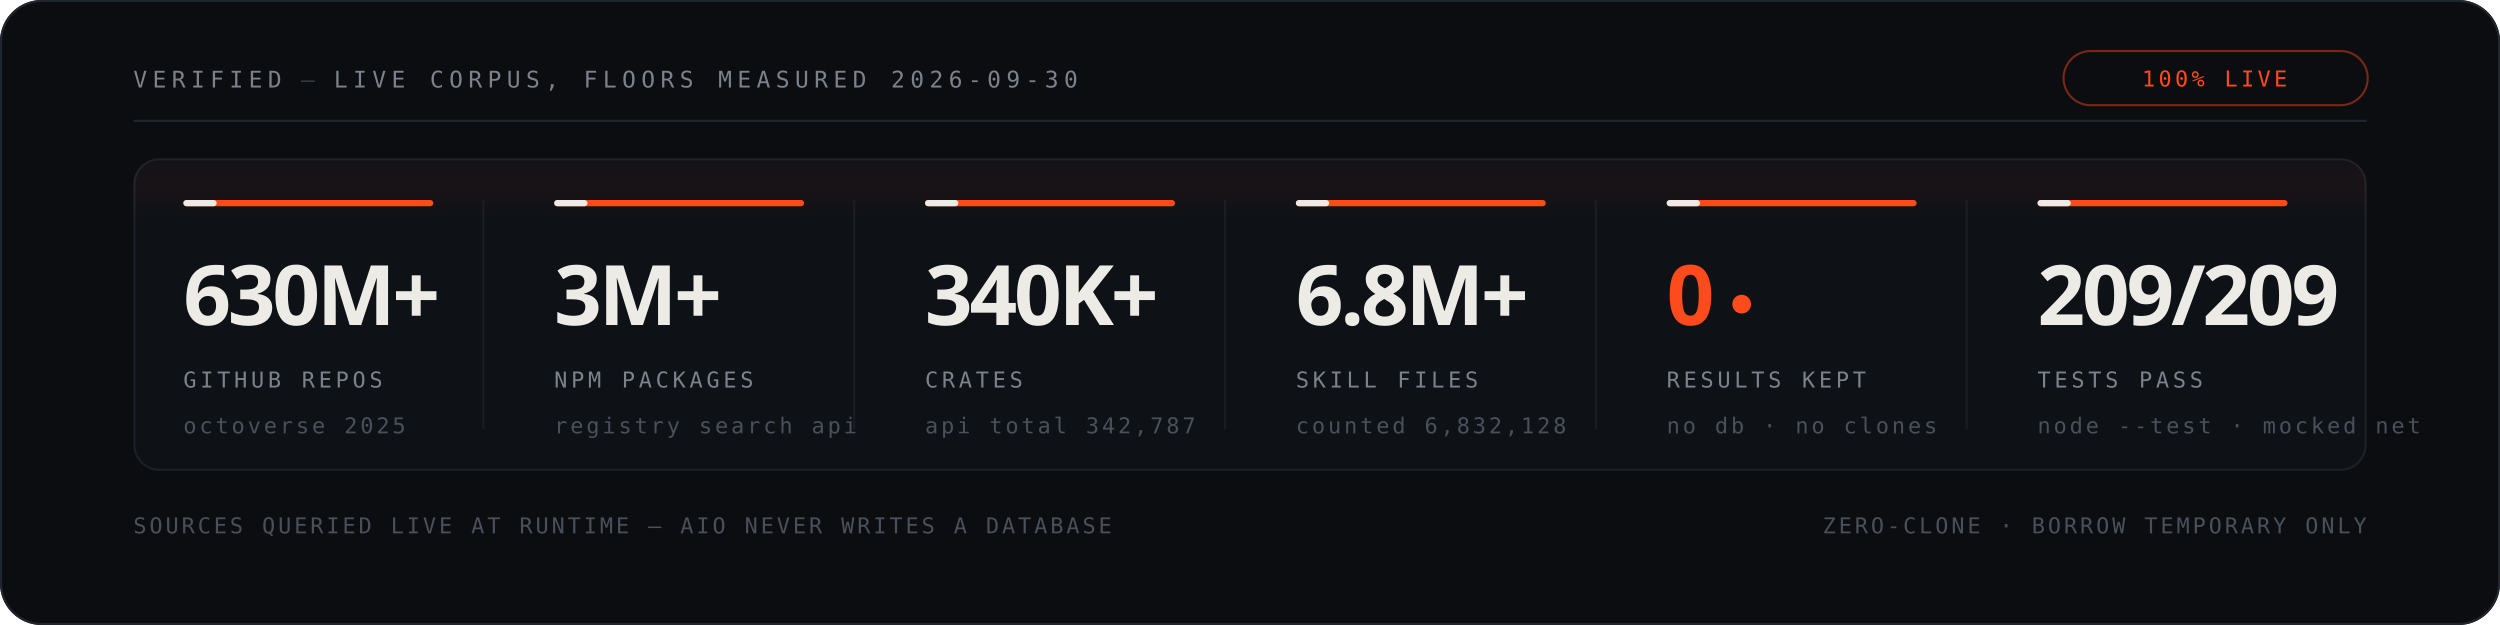
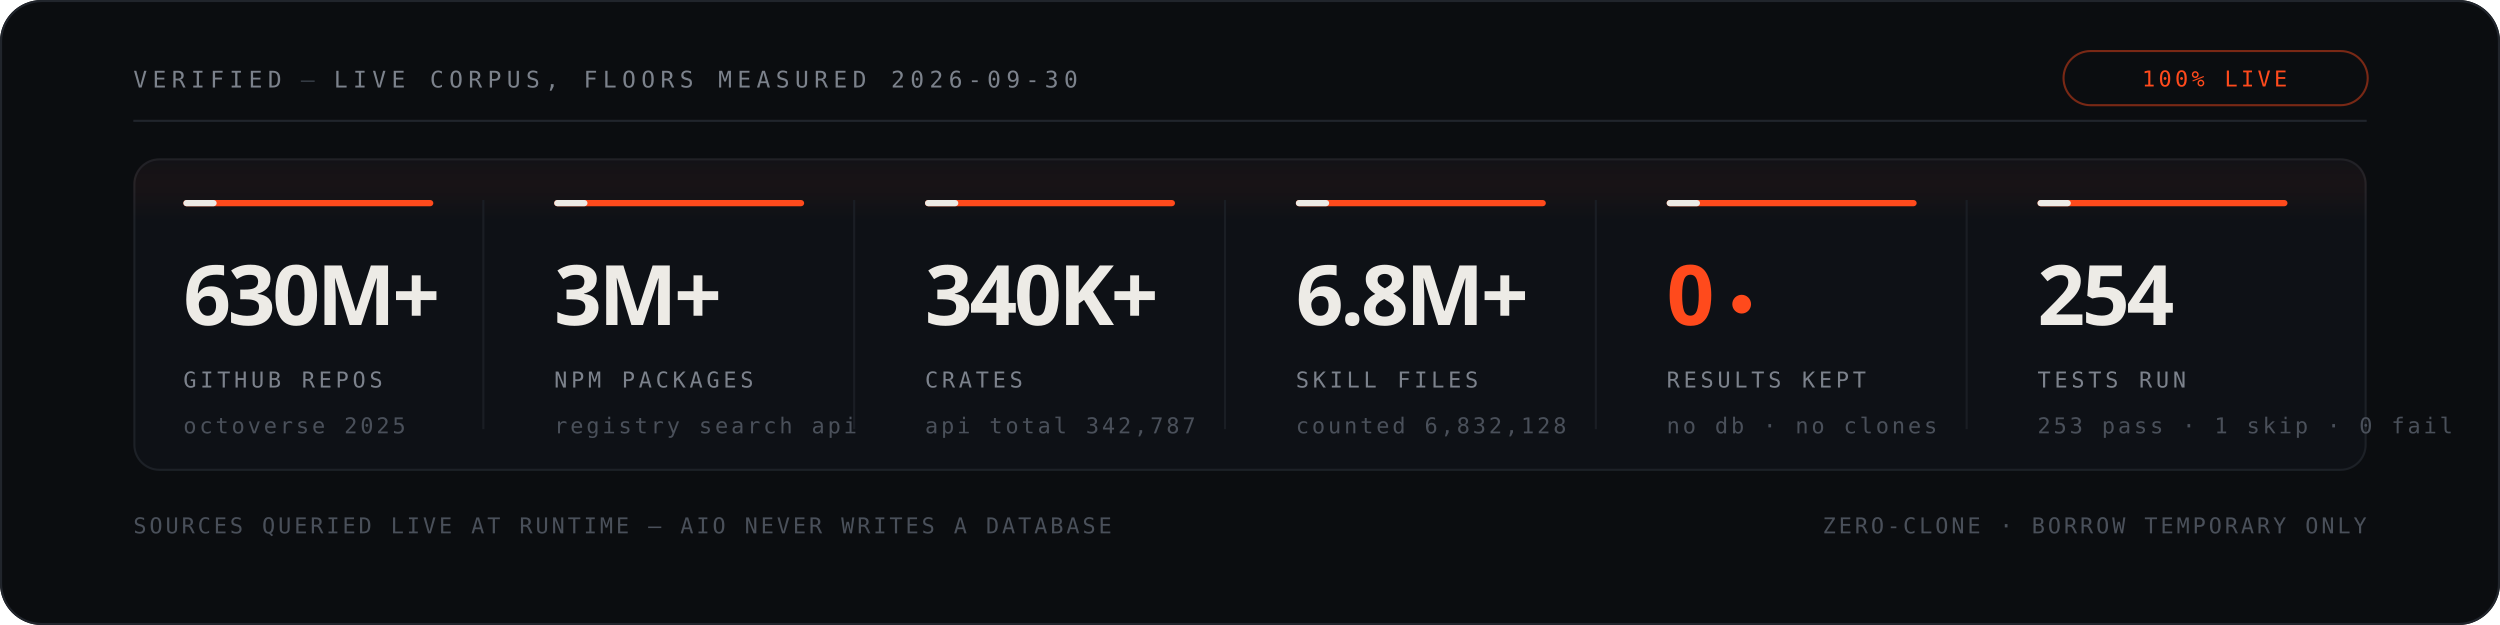
- <svg xmlns="http://www.w3.org/2000/svg" viewBox="0 0 1200 300" role="img" aria-label="aio live stats: 630M+ github repos (Octoverse 2025), 3M+ npm packages, 340K+ crates (measured 342,787), 6.8M+ skill files (measured 6,832,128), no search storage, 209/209 tests pass">
+ <svg xmlns="http://www.w3.org/2000/svg" viewBox="0 0 1200 300" role="img" aria-label="aio live stats: 630M+ github repos (Octoverse 2025), 3M+ npm packages, 340K+ crates (measured 342,787), 6.8M+ skill files (measured 6,832,128), no search storage, 254 tests: 253 pass, 1 skip, 0 fail">
  <defs>
    <clipPath id="stripClip">
      <rect x="64" y="76" width="1072" height="150" rx="12" />
    </clipPath>
    <linearGradient id="stripSheen" x1="0" y1="0" x2="0" y2="1">
      <stop offset="0" stop-color="#FF4A1C" stop-opacity="0" />
      <stop offset="0.5" stop-color="#FF4A1C" stop-opacity="0.045" />
      <stop offset="1" stop-color="#FF4A1C" stop-opacity="0" />
    </linearGradient>
    <style>
      .disp{font-family:ui-sans-serif,system-ui,"Segoe UI Variable Display","Segoe UI",sans-serif;font-weight:800;fill:#EDEBE6}
      .mono{font-family:ui-monospace,"Cascadia Mono","SF Mono",Consolas,monospace}
      .eyebrow{font-size:11px;letter-spacing:2.6px;fill:#7C828C}
      .lbl{font-size:10.5px;letter-spacing:1.8px;fill:#7C828C}
      .micro{font-size:10.5px;letter-spacing:1.4px;fill:#4A505A}
      .acc{fill:#FF4A1C}
      .g{transform-box:fill-box;transform-origin:0 50%}
      .c{transform-box:fill-box;transform-origin:50% 50%}
      @keyframes grow{from{transform:scaleX(0)}to{transform:scaleX(1)}}
      @keyframes rise{from{opacity:0;transform:translateY(14px)}to{opacity:1;transform:none}}
      @keyframes fadeIn{from{opacity:0}to{opacity:1}}
      .gw{animation:grow .9s cubic-bezier(.32,.72,0,1) both}
      .rv{transform-box:fill-box;transform-origin:50% 100%;animation:rise .75s cubic-bezier(.32,.72,0,1) both}
      .fd{animation:fadeIn .8s cubic-bezier(.32,.72,0,1) both}
      @media (prefers-reduced-motion:reduce){.gw,.rv,.fd{animation:none}}
    </style>
  </defs>
  <rect width="1200" height="300" rx="20" fill="#0B0D10" />
  <rect x="0.5" y="0.5" width="1199" height="299" rx="19.5" fill="none" stroke="#21252C" />
  <text x="64" y="42" class="mono eyebrow">VERIFIED <tspan fill="#343A43">—</tspan> LIVE CORPUS, FLOORS MEASURED 2026-09-30</text>
  <g class="fd" style="animation-delay:.6s">
    <rect x="990.5" y="24.5" width="146" height="26" rx="13" fill="none" stroke="#FF4A1C" stroke-opacity="0.45">
      <animate attributeName="stroke-opacity" values="0.45;0.15;0.45" keyTimes="0;0.5;1" dur="8s" repeatCount="indefinite" />
    </rect>
    <text x="1063" y="41.5" text-anchor="middle" class="mono" font-size="10.5" letter-spacing="1.6" fill="#FF4A1C">100% LIVE</text>
  </g>
  <line x1="64" y1="58" x2="1136" y2="58" stroke="#21252C" class="gw" style="animation-delay:.15s" />
  <rect x="64.5" y="76.5" width="1071" height="149" rx="12" fill="#0E1116" stroke="#1D2127" class="fd" style="animation-delay:.35s" />
  <g clip-path="url(#stripClip)">
    <rect x="64" y="70" width="1072" height="36" fill="url(#stripSheen)">
      <animate attributeName="y" values="36;36;226;226" keyTimes="0;0.74;0.95;1" dur="8s" repeatCount="indefinite" calcMode="spline" keySplines="0 0 0 0;0.45 0 0.55 1;0 0 0 0" />
    </rect>
  </g>
  <g stroke="#1A1E24" class="fd" style="animation-delay:.5s">
    <line x1="232" y1="96" x2="232" y2="206">
      <animate attributeName="stroke" values="#1A1E24;#1A1E24;#FF4A1C;#1A1E24;#1A1E24" keyTimes="0;0.26;0.28;0.32;1" dur="8s" repeatCount="indefinite" />
    </line>
    <line x1="410" y1="96" x2="410" y2="206">
      <animate attributeName="stroke" values="#1A1E24;#1A1E24;#FF4A1C;#1A1E24;#1A1E24" keyTimes="0;0.34;0.36;0.40;1" dur="8s" repeatCount="indefinite" />
    </line>
    <line x1="588" y1="96" x2="588" y2="206">
      <animate attributeName="stroke" values="#1A1E24;#1A1E24;#FF4A1C;#1A1E24;#1A1E24" keyTimes="0;0.42;0.44;0.48;1" dur="8s" repeatCount="indefinite" />
    </line>
    <line x1="766" y1="96" x2="766" y2="206">
      <animate attributeName="stroke" values="#1A1E24;#1A1E24;#FF4A1C;#1A1E24;#1A1E24" keyTimes="0;0.50;0.52;0.56;1" dur="8s" repeatCount="indefinite" />
    </line>
    <line x1="944" y1="96" x2="944" y2="206">
      <animate attributeName="stroke" values="#1A1E24;#1A1E24;#FF4A1C;#1A1E24;#1A1E24" keyTimes="0;0.58;0.60;0.64;1" dur="8s" repeatCount="indefinite" />
    </line>
  </g>
  <g>
    <rect x="88" y="96" width="120" height="3" rx="1.5" fill="#FF4A1C" class="gw" style="animation-delay:.4s" />
    <rect x="88" y="96" width="16" height="3" rx="1.5" fill="#EDEBE6">
      <animate attributeName="x" values="88;88;192;192;88;88" keyTimes="0;0.08;0.24;0.30;0.36;1" dur="8s" repeatCount="indefinite" calcMode="spline" keySplines="0 0 0 0;0.45 0 0.55 1;0 0 0 0;0.45 0 0.55 1;0 0 0 0" />
    </rect>
    <text x="88" y="156" class="disp rv" font-size="40" letter-spacing="-1.5" style="animation-delay:.5s">630M+
      <animate attributeName="opacity" values="1;1;0.68;1;1" keyTimes="0;0.21;0.24;0.30;1" dur="8s" repeatCount="indefinite" />
    </text>
    <text x="88" y="186" class="mono lbl rv" style="animation-delay:.58s">GITHUB REPOS</text>
    <text x="88" y="208" class="mono micro rv" style="animation-delay:.66s">octoverse 2025</text>
  </g>
  <g>
    <rect x="266" y="96" width="120" height="3" rx="1.5" fill="#FF4A1C" class="gw" style="animation-delay:.52s" />
    <rect x="266" y="96" width="16" height="3" rx="1.5" fill="#EDEBE6">
      <animate attributeName="x" values="266;266;370;370;266;266" keyTimes="0;0.16;0.32;0.38;0.44;1" dur="8s" repeatCount="indefinite" calcMode="spline" keySplines="0 0 0 0;0.45 0 0.55 1;0 0 0 0;0.45 0 0.55 1;0 0 0 0" />
    </rect>
    <text x="266" y="156" class="disp rv" font-size="40" letter-spacing="-1.5" style="animation-delay:.62s">3M+
      <animate attributeName="opacity" values="1;1;0.68;1;1" keyTimes="0;0.29;0.32;0.38;1" dur="8s" repeatCount="indefinite" />
    </text>
    <text x="266" y="186" class="mono lbl rv" style="animation-delay:.7s">NPM PACKAGES</text>
    <text x="266" y="208" class="mono micro rv" style="animation-delay:.78s">registry search api</text>
  </g>
  <g>
    <rect x="444" y="96" width="120" height="3" rx="1.5" fill="#FF4A1C" class="gw" style="animation-delay:.64s" />
    <rect x="444" y="96" width="16" height="3" rx="1.5" fill="#EDEBE6">
      <animate attributeName="x" values="444;444;548;548;444;444" keyTimes="0;0.24;0.40;0.46;0.52;1" dur="8s" repeatCount="indefinite" calcMode="spline" keySplines="0 0 0 0;0.45 0 0.55 1;0 0 0 0;0.45 0 0.55 1;0 0 0 0" />
    </rect>
    <text x="444" y="156" class="disp rv" font-size="40" letter-spacing="-1.5" style="animation-delay:.74s">340K+
      <animate attributeName="opacity" values="1;1;0.68;1;1" keyTimes="0;0.37;0.40;0.46;1" dur="8s" repeatCount="indefinite" />
    </text>
    <text x="444" y="186" class="mono lbl rv" style="animation-delay:.82s">CRATES</text>
    <text x="444" y="208" class="mono micro rv" style="animation-delay:.9s">api total 342,787</text>
  </g>
  <g>
    <rect x="622" y="96" width="120" height="3" rx="1.5" fill="#FF4A1C" class="gw" style="animation-delay:.76s" />
    <rect x="622" y="96" width="16" height="3" rx="1.5" fill="#EDEBE6">
      <animate attributeName="x" values="622;622;726;726;622;622" keyTimes="0;0.32;0.48;0.54;0.60;1" dur="8s" repeatCount="indefinite" calcMode="spline" keySplines="0 0 0 0;0.45 0 0.55 1;0 0 0 0;0.45 0 0.55 1;0 0 0 0" />
    </rect>
    <text x="622" y="156" class="disp rv" font-size="40" letter-spacing="-1.5" style="animation-delay:.86s">6.8M+
      <animate attributeName="opacity" values="1;1;0.68;1;1" keyTimes="0;0.45;0.48;0.54;1" dur="8s" repeatCount="indefinite" />
    </text>
    <text x="622" y="186" class="mono lbl rv" style="animation-delay:.94s">SKILL FILES</text>
    <text x="622" y="208" class="mono micro rv" style="animation-delay:1.02s">counted 6,832,128</text>
  </g>
  <g>
    <rect x="800" y="96" width="120" height="3" rx="1.5" fill="#FF4A1C" class="gw" style="animation-delay:.88s" />
    <rect x="800" y="96" width="16" height="3" rx="1.5" fill="#EDEBE6">
      <animate attributeName="x" values="800;800;904;904;800;800" keyTimes="0;0.40;0.56;0.62;0.68;1" dur="8s" repeatCount="indefinite" calcMode="spline" keySplines="0 0 0 0;0.45 0 0.55 1;0 0 0 0;0.45 0 0.55 1;0 0 0 0" />
    </rect>
    <text x="800" y="156" class="disp acc rv" font-size="40" letter-spacing="-1.5" style="animation-delay:.98s">0
      <animate attributeName="opacity" values="1;1;0.68;1;1" keyTimes="0;0.53;0.56;0.62;1" dur="8s" repeatCount="indefinite" />
    </text>
    <circle cx="836" cy="146" r="4" fill="#FF4A1C">
      <animate attributeName="opacity" values="1;0.2;1" keyTimes="0;0.5;1" dur="8s" repeatCount="indefinite" />
    </circle>
    <circle cx="836" cy="146" r="4" fill="none" stroke="#FF4A1C">
      <animate attributeName="r" values="4;12;4" keyTimes="0;0.62;1" dur="8s" repeatCount="indefinite" />
      <animate attributeName="stroke-opacity" values="0.55;0;0;0.55" keyTimes="0;0.62;0.99;1" dur="8s" repeatCount="indefinite" />
    </circle>
    <text x="800" y="186" class="mono lbl rv" style="animation-delay:1.06s">RESULTS KEPT</text>
    <text x="800" y="208" class="mono micro rv" style="animation-delay:1.14s">no db · no clones</text>
  </g>
  <g>
    <rect x="978" y="96" width="120" height="3" rx="1.5" fill="#FF4A1C" class="gw" style="animation-delay:1s" />
    <rect x="978" y="96" width="16" height="3" rx="1.5" fill="#EDEBE6">
      <animate attributeName="x" values="978;978;1082;1082;978;978" keyTimes="0;0.48;0.64;0.70;0.76;1" dur="8s" repeatCount="indefinite" calcMode="spline" keySplines="0 0 0 0;0.45 0 0.55 1;0 0 0 0;0.45 0 0.55 1;0 0 0 0" />
    </rect>
-     <text x="978" y="156" class="disp rv" font-size="40" letter-spacing="-1.5" style="animation-delay:1.1s">209/209
+     <text x="978" y="156" class="disp rv" font-size="40" letter-spacing="-1.5" style="animation-delay:1.1s">254
      <animate attributeName="opacity" values="1;1;0.68;1;1" keyTimes="0;0.61;0.64;0.70;1" dur="8s" repeatCount="indefinite" />
    </text>
-     <text x="978" y="186" class="mono lbl rv" style="animation-delay:1.18s">TESTS PASS</text>
-     <text x="978" y="208" class="mono micro rv" style="animation-delay:1.26s">node --test · mocked net</text>
+     <text x="978" y="186" class="mono lbl rv" style="animation-delay:1.18s">TESTS RUN</text>
+     <text x="978" y="208" class="mono micro rv" style="animation-delay:1.26s">253 pass · 1 skip · 0 fail</text>
  </g>
  <text x="64" y="256" class="mono micro fd" style="animation-delay:1.3s">SOURCES QUERIED LIVE AT RUNTIME — AIO NEVER WRITES A DATABASE</text>
  <text x="1136" y="256" text-anchor="end" class="mono micro fd" style="animation-delay:1.3s">ZERO-CLONE · BORROW TEMPORARY ONLY</text>
</svg>
